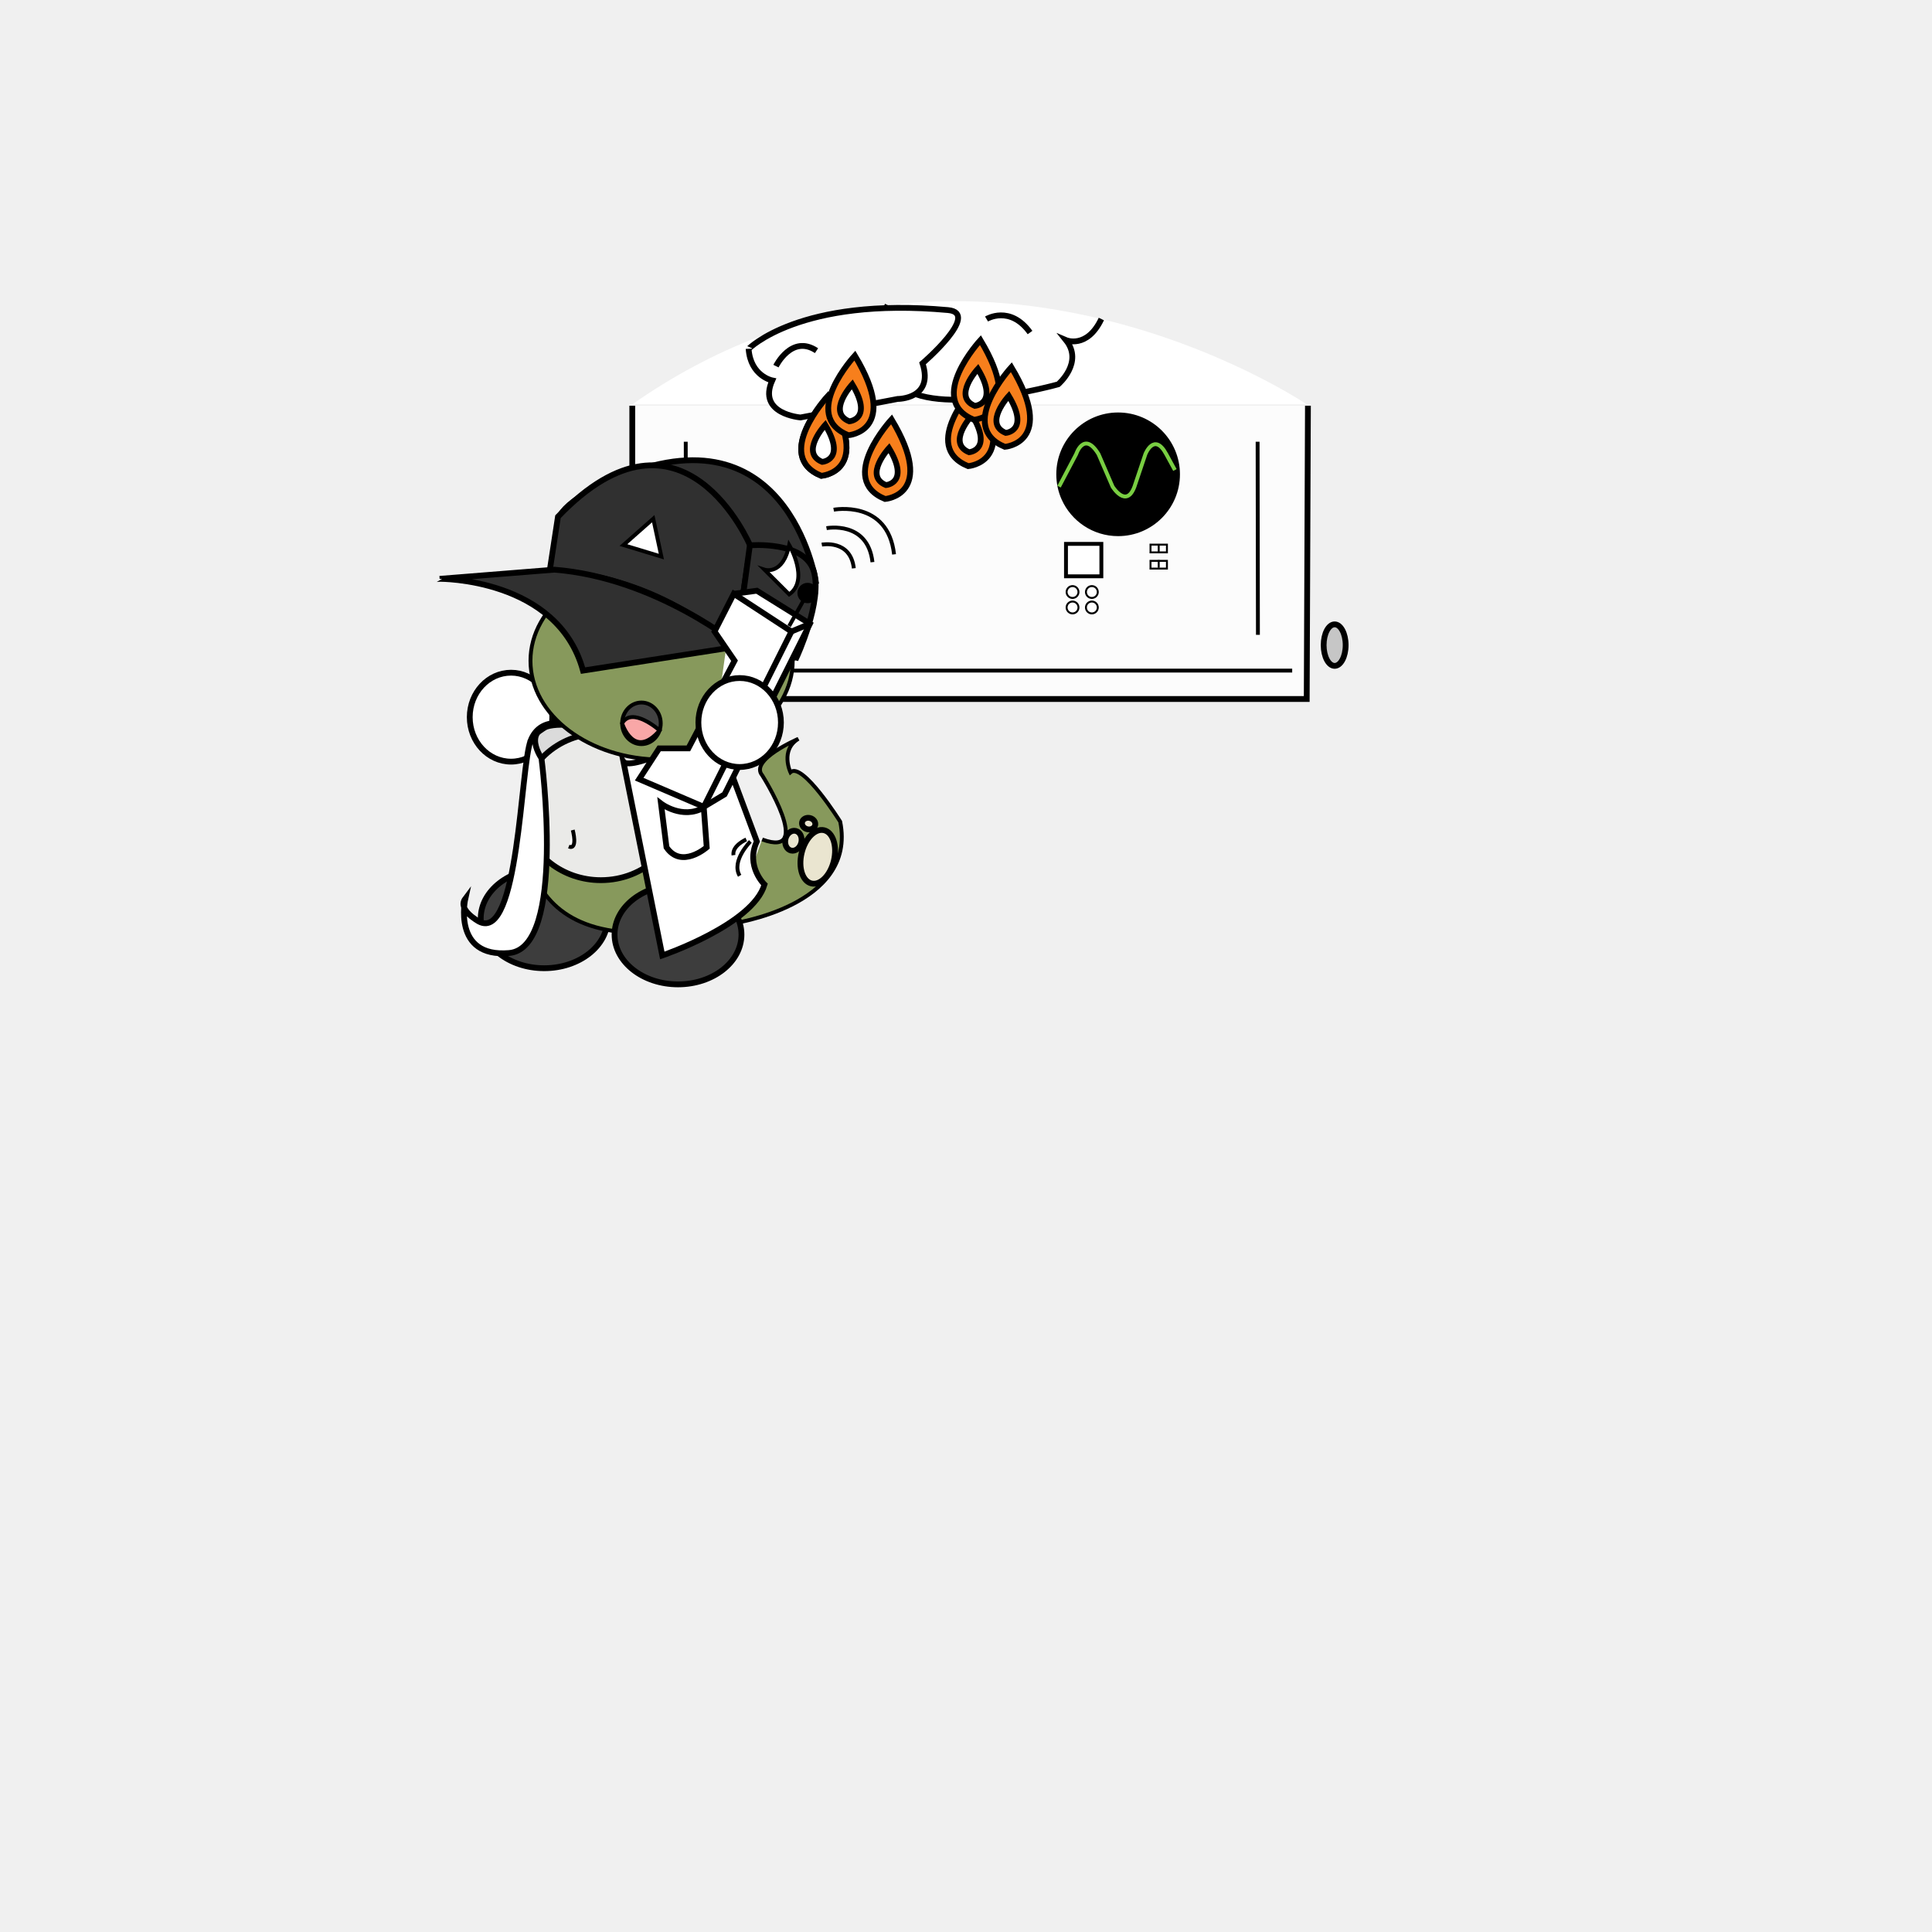
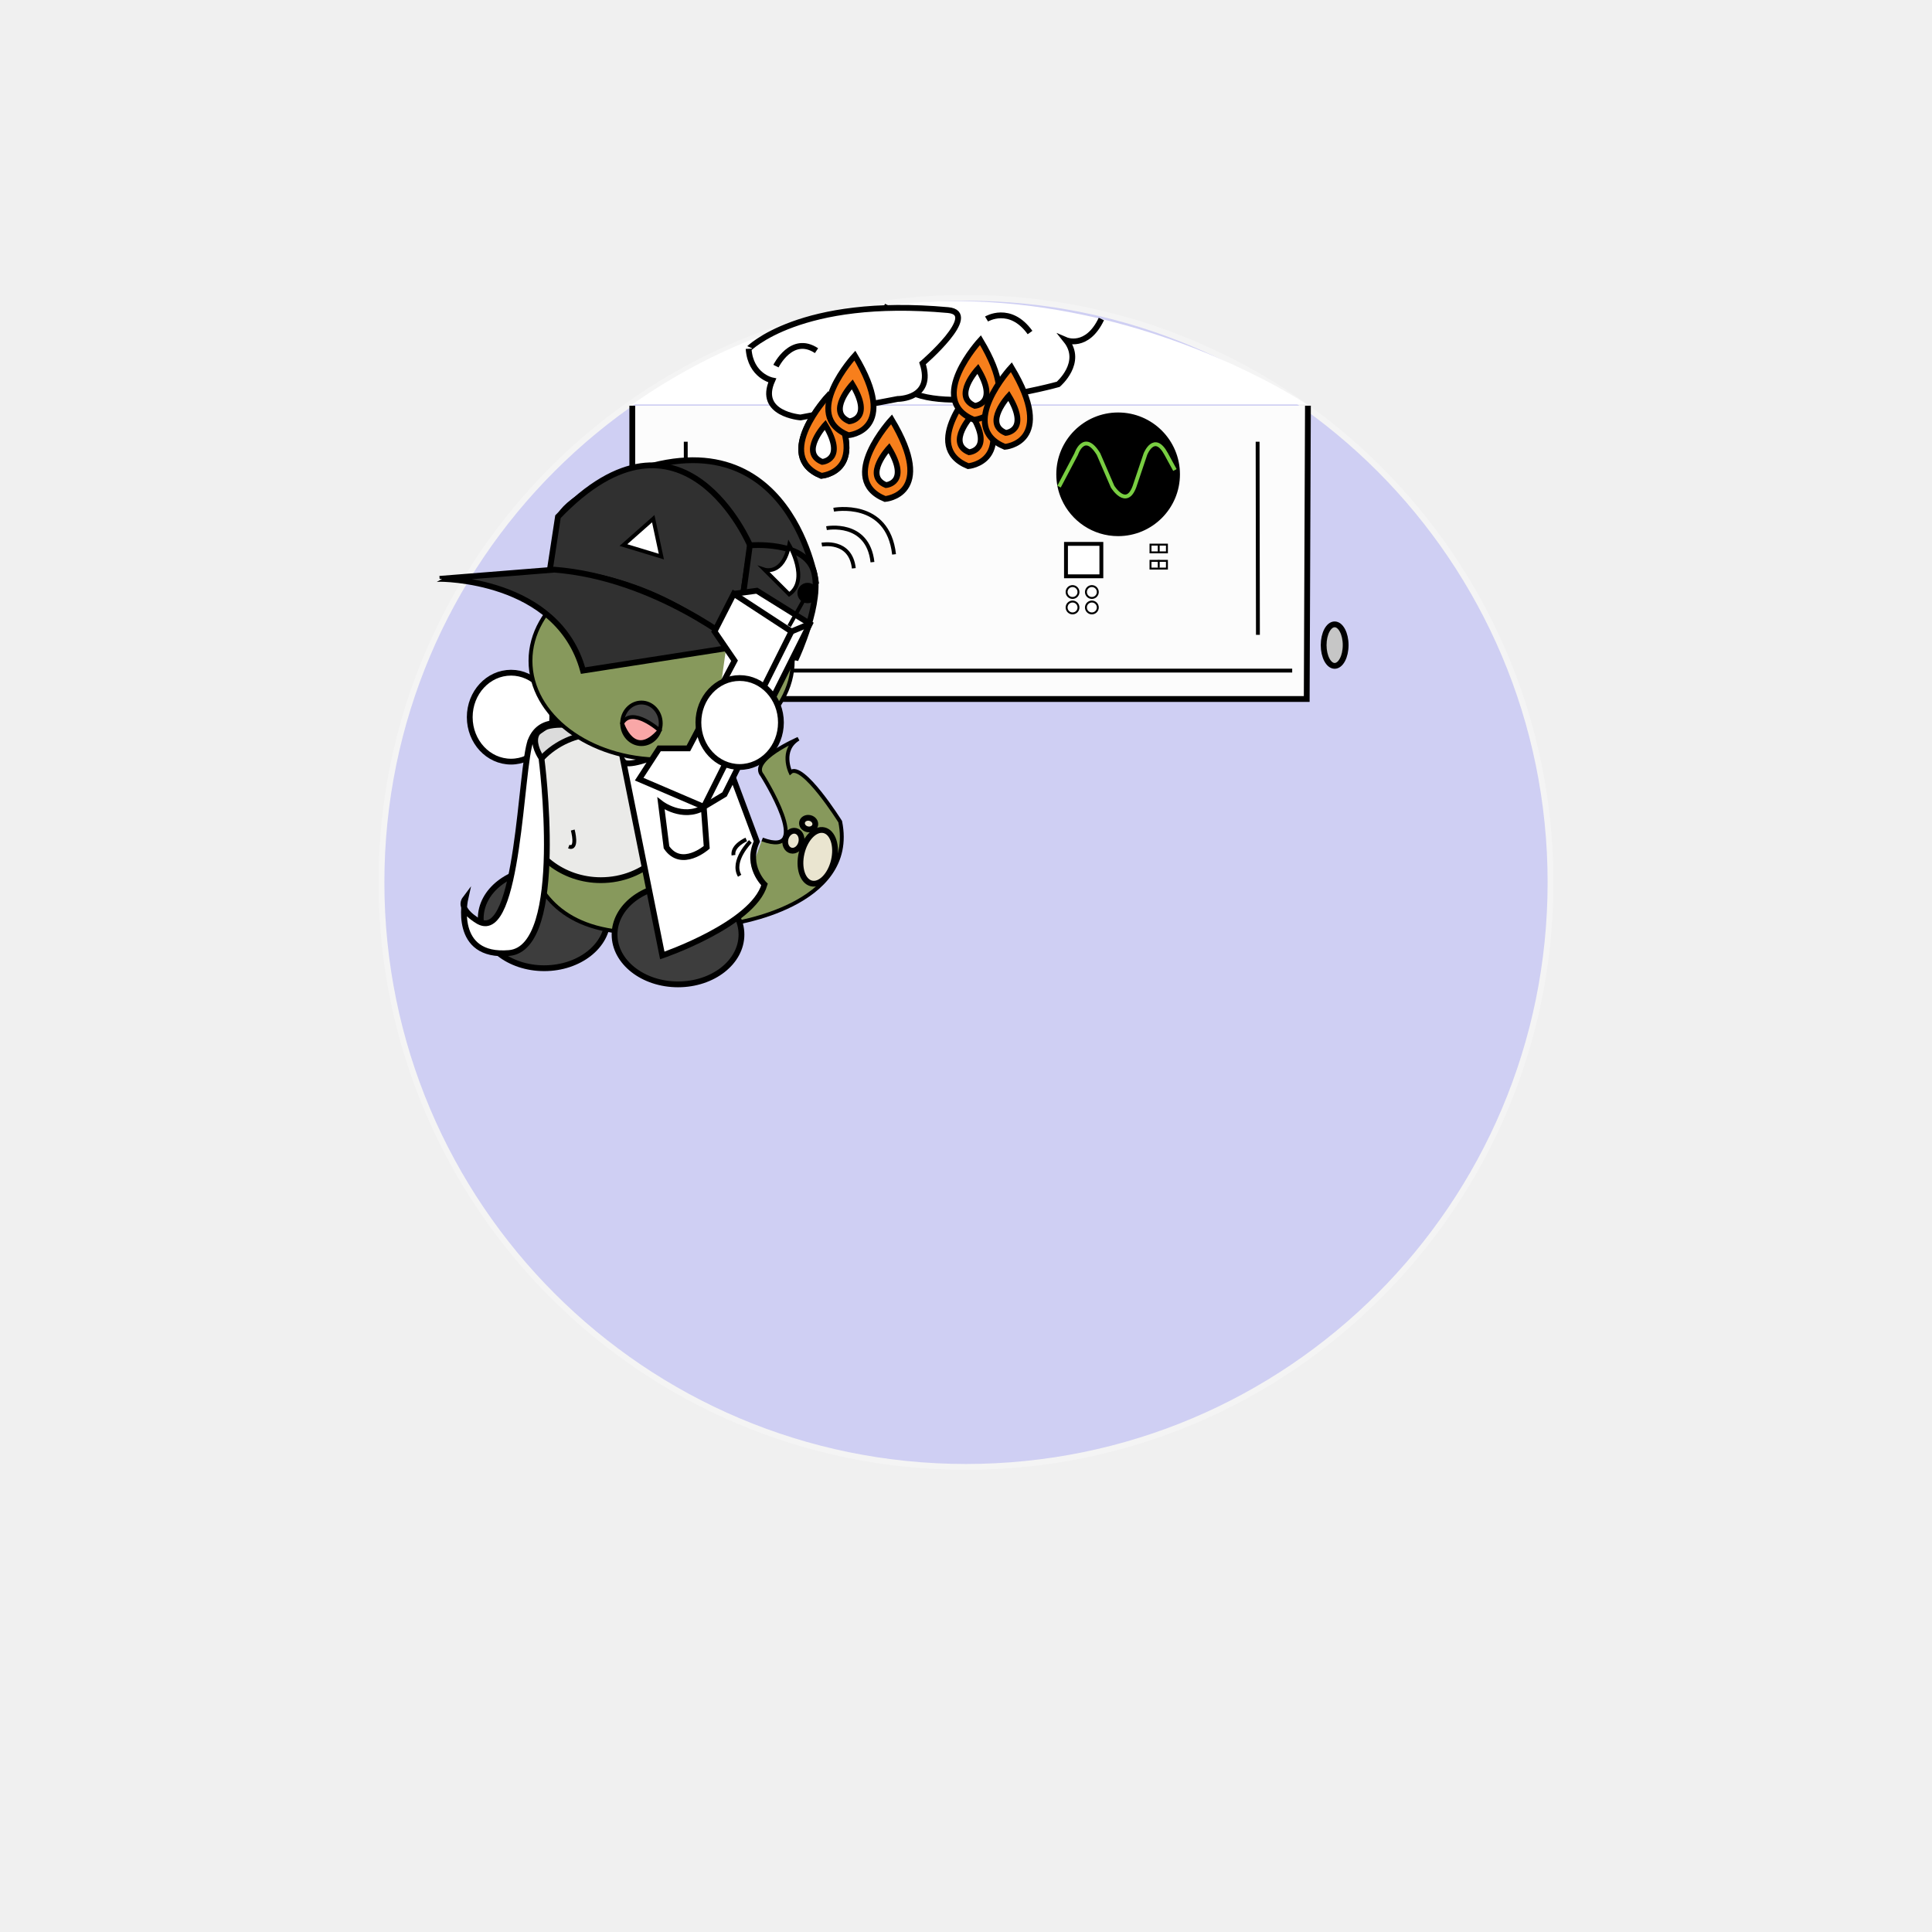
- <svg xmlns="http://www.w3.org/2000/svg" version="1.1" id="Layer_2" x="0px" y="0px" viewBox="0 0 1000 1000" style="enable-background:new 0 0 1000 1000;" xml:space="preserve">
+ <svg xmlns="http://www.w3.org/2000/svg" version="1.1" id="Layer_2" x="0px" y="0px" width="1000px" height="1000px" viewBox="0 0 1000 1000" style="enable-background:new 0 0 1000 1000;" xml:space="preserve">
  <style type="text/css">

	.st0{fill:#F9A7A7;stroke:#000000;stroke-width:2;stroke-miterlimit:10;}
	.st1{fill:#FFFFFF;stroke:#000000;stroke-miterlimit:10;}
	.st2{fill:#FFFFFF;stroke:#000000;stroke-width:2;stroke-miterlimit:10;}
	.st3{fill:none;stroke:#79CE42;stroke-width:2;stroke-miterlimit:10;}
	.st4{fill:#FCFCFC;stroke:#000000;stroke-width:3;stroke-miterlimit:10;}
	.st5{fill:#484FAA;stroke:#FFFFFF;stroke-width:5;stroke-miterlimit:10;}
	.st6{display:inline;fill:none;stroke:#000000;stroke-width:9;stroke-miterlimit:10;}
	.st7{display:inline;fill:none;stroke:#000000;stroke-miterlimit:10;}
	.st8{display:inline;fill:#7F9E3D;stroke:#000000;stroke-width:3;stroke-miterlimit:10;}
	.st9{display:none;fill:#FFFFFF;stroke:#000000;stroke-width:3;stroke-miterlimit:10;}
	.st10{display:inline;fill:none;stroke:#000000;stroke-width:4;stroke-miterlimit:10;}
	.st11{display:inline;fill:#FFFFFF;stroke:#000000;stroke-width:5;stroke-miterlimit:10;}
	.st12{fill:#3D3D3D;stroke:#000000;stroke-width:3;stroke-miterlimit:10;}
	.st13{fill:#EAE5D0;stroke:#000000;stroke-width:3;stroke-miterlimit:10;}
	.st14{display:inline;fill:#CACAEF;stroke:#000000;stroke-miterlimit:10;}
	.st15{font-family:'MyriadPro-Regular';}
	.st16{fill:#424242;stroke:#000000;stroke-width:2;stroke-miterlimit:10;}
	.st17{fill:#DBDBDB;stroke:#000000;stroke-miterlimit:10;}
	.st18{display:none;fill:#FFFFFF;stroke:#000000;stroke-width:2;stroke-miterlimit:10;}
	.st19{fill:#303030;stroke:#000000;stroke-width:3;stroke-miterlimit:10;}
	.st20{display:inline;fill:none;stroke:#000000;stroke-width:3;stroke-miterlimit:10;}
	.st21{display:none;enable-background:new    ;}
	.st22{display:inline;fill:#FFFFFF;stroke:#000000;stroke-width:4;stroke-miterlimit:10;}
	.st23{fill:none;stroke:#000000;stroke-width:3;stroke-miterlimit:10;}
	.st24{fill:#C6C6C6;stroke:#000000;stroke-miterlimit:10;}
	.st25{fill:#87995C;stroke:#000000;stroke-width:2;stroke-miterlimit:10;}
	.st26{fill:#FFFFFF;}
	.st27{display:none;fill:none;stroke:#000000;stroke-width:3;stroke-miterlimit:10;}
	.st28{fill:none;}
	.st29{display:none;fill:#C6C6C6;stroke:#000000;stroke-miterlimit:10;}
	.st30{display:inline;}
	.st31{fill:#EAEAE8;stroke:#000000;stroke-width:3;stroke-miterlimit:10;}
	.st32{display:none;opacity:0.3;stroke:#000000;stroke-miterlimit:10;enable-background:new    ;}
- 	.st33{display:inline;fill:none;stroke:#000000;stroke-width:2;stroke-miterlimit:10;}
- 	.st34{display:none;fill:#7F9E3D;stroke:#000000;stroke-width:3;stroke-miterlimit:10;}
- 	.st35{display:none;opacity:0.3;stroke:#FFFFFF;stroke-width:3;stroke-miterlimit:10;enable-background:new    ;}
+ 	.st33{opacity:0.3;fill:#8383FC;stroke:#FFFFFF;stroke-width:3;stroke-miterlimit:10;enable-background:new    ;}
+ 	.st34{display:inline;fill:none;stroke:#000000;stroke-width:2;stroke-miterlimit:10;}
+ 	.st35{display:none;fill:#7F9E3D;stroke:#000000;stroke-width:3;stroke-miterlimit:10;}
	.st36{display:inline;fill:#FFFFFF;stroke:#000000;stroke-width:3;stroke-miterlimit:10;}
	.st37{display:none;fill:#E4E4EF;stroke:#000000;stroke-width:2;stroke-miterlimit:10;}
	.st38{fill:none;stroke:#000000;stroke-width:2;stroke-miterlimit:10;}
	.st39{fill:#F77F1C;stroke:#000000;stroke-width:3;stroke-miterlimit:10;}
	.st40{fill:#C6C6C6;stroke:#000000;stroke-width:3;stroke-miterlimit:10;}
	.st41{stroke:#000000;stroke-miterlimit:10;}
	.st42{font-size:72;}
	.st43{fill:#DDDDDD;stroke:#000000;stroke-width:2;stroke-miterlimit:10;}
	.st44{fill:#FF0000;stroke:#000000;stroke-miterlimit:10;}
	.st45{display:none;}
	.st46{fill:#FFFFFF;stroke:#000000;stroke-width:3;stroke-miterlimit:10;}
	.st47{stroke:#000000;stroke-width:2;stroke-miterlimit:10;}
	.st48{display:inline;fill:#FFFFFF;stroke:#000000;stroke-width:2;stroke-miterlimit:10;}

</style>
  <circle class="st32" cx="500" cy="453.711" r="302.542" />
-   <circle class="st35" cx="500" cy="456.711" r="302.542" />
+   <circle class="st33" cx="500" cy="456.711" r="302.542" />
  <g id="Layer_x5F_1" class="st45">
    <path class="st22" d="M444.525,594.475c0,6.627-5.373,12-12,12H331.102c-6.627,0-12-5.373-12-12V348.983c0-6.627,5.373-12,12-12   h101.424c6.627,0,12,5.373,12,12L444.525,594.475L444.525,594.475z" />
    <path class="st22" d="M656.459,594.475c0,6.627-5.367,12-12,12H543.034c-6.627,0-12-5.373-12-12V348.983c0-6.627,5.373-12,12-12   h101.425c6.633,0,12,5.373,12,12V594.475z" />
    <path class="st22" d="M569.949,515.729c0,6.627-5.373,12-12,12H456.525c-6.627,0-12-5.373-12-12V270.237c0-6.627,5.373-12,12-12   h101.424c6.627,0,12,5.373,12,12V515.729z" />
    <path class="st11" d="M723.729,521.115c0,13.265-10.744,24-24,24H300.271c-13.255,0-24-10.735-24-24V318.272   c0-13.254,10.745-24,24-24h399.457c13.256,0,24,10.746,24,24L723.729,521.115L723.729,521.115z" />
    <path class="st36" d="M686.177,483.656c0,13.265-10.744,24-24,24H333.898c-13.255,0-24-10.735-24-24v-133.35   c0-13.254,10.745-24,24-24h328.272c13.256,0,24,10.746,24,24L686.177,483.656L686.177,483.656z" />
    <path id="vecmap" class="st6" d="M348.052,427.712c0,31.853,20.468,57.628,45.763,57.628" />
    <path id="vecmap_1_" class="st10" d="M584.477,549.115c0,44.976,39.42,81.355,88.135,81.355" />
    <path id="vecmap_2_" class="st10" d="M412.609,545.115c0,44.976-39.42,81.355-88.135,81.355" />
    <g class="st30">
      <line id="vecmap_3_" class="st23" x1="317.407" y1="356.645" x2="678.427" y2="356.645" />
    </g>
    <g class="st30">
      <line id="vecmap_4_" class="st23" x1="368.543" y1="365.119" x2="368.543" y2="497.322" />
    </g>
    <g class="st30">
      <line id="vecmap_5_" class="st23" x1="637.719" y1="365.119" x2="637.719" y2="497.322" />
    </g>
    <g class="st30">
      <rect id="vecmaprec" x="317.407" y="385.323" class="st46" width="355.205" height="80" />
    </g>
    <g class="st30">
      <line class="st23" x1="317.407" y1="465.323" x2="672.611" y2="465.323" />
    </g>
  </g>
  <text transform="matrix(1 0 0 1 461.9832 703.8977)" class="st21 st15 st42">3X</text>
  <path class="st1" d="M620.219,343.602" />
  <path class="st37" d="M383.594,609.325c0,0,41.716-44.212,15.288,15.771" />
-   <path class="st34" d="M464.223,276.828c0,0-78.911-29.717-127.529,42.813" />
+   <path class="st35" d="M464.223,276.828c0,0-78.911-29.717-127.529,42.813" />
  <g id="Leaf_3_1_" class="st45">
    <path class="st8" d="M470.5,276.5c0,0-98,22-99,126" />
    <path class="st8" d="M371.473,402.48c100.821-25.536,99.053-125.959,99.053-125.959" />
    <path class="st20" d="M470.5,276.5c0,0-103.908,121.786-97.993,125.829" />
    <polyline class="st14" points="391.166,395.17 400.166,380.504 400.166,391.837  " />
    <polyline class="st14" points="414.49,383.839 414.49,369.17 417.834,374.837 421.384,365.837 426.523,374.682  " />
    <polyline class="st14" points="433.984,369.807 434.638,346.091 439.851,363.159  " />
    <polyline class="st14" points="447.577,352.719 445.5,344.75 451.209,347.93  " />
    <polyline class="st14" points="455.527,340.22 449.293,317.328 459.22,332.156  " />
    <polyline class="st14" points="411.372,307.083 408.569,330.642 404.927,313.172  " />
    <polyline class="st14" points="387.261,336.962 390.177,360.507 382.459,344.416  " />
    <polyline class="st14" points="439.556,287.176 438.177,295.293 434.279,290.05  " />
  </g>
  <path class="st5" d="M197.474,456.711" />
  <g class="st45">
    <line class="st7" x1="200.201" y1="408.834" x2="334.358" y2="408.832" />
    <line class="st7" x1="200.201" y1="422.834" x2="334.358" y2="422.83" />
    <line class="st7" x1="334.358" y1="408.832" x2="334.358" y2="422.83" />
    <line class="st7" x1="334.358" y1="408.832" x2="386.62" y2="361.921" />
    <line class="st7" x1="334.358" y1="422.83" x2="386.62" y2="375.921" />
  </g>
  <path class="st18" d="M347.486,340.05c0,0,5.202,22.209,42.864,13.854" />
  <g id="Layer_3">
    <path class="st2" d="M347.486,379.678" />
  </g>
  <path class="st27" d="M729.121,287.91c0,0,11.345,19.923,5.695,24.59c0,0-1.649,17.334,12.351,16.667l36.667,0.019v-17.352  c0,0-28.289-3.333-30.145,0.667c0,0-3.855-2.619-6.522,3.69" />
  <path class="st27" d="M754.41,308.548c0,0,3.389-21.381-19.594-31.381" />
  <g>
    <polyline class="st4" points="327.269,209.998 327.269,361.806 676.358,361.806 676.984,209.998  " />
    <path class="st26" d="M327.269,209.296h349.089C676.358,209.296,499.038,89.091,327.269,209.296z" />
    <path class="st47" d="M609.737,245.5c0,17.121-13.88,31-31,31c-12.669,0-23.563-7.6-28.372-18.49   c-1.689-3.826-2.628-8.059-2.628-12.51c0-17.121,13.88-31,31-31S609.737,228.379,609.737,245.5z" />
    <path class="st3" d="M548.158,251.875l8.882-16.853c0,0,4.006-12.257,11.543,0l7.282,16.853c0,0,7.093,11.491,11.334,0   l5.673-16.853c0,0,4.561-11.491,10.757,0l4.504,8.256" />
    <rect x="551.753" y="281.509" class="st2" width="18.311" height="16.787" />
    <line class="st29" x1="676.358" y1="361.806" x2="718.988" y2="327.5" />
    <path class="st24" d="M718.988,209.998" />
    <circle class="st1" cx="555.147" cy="306.428" r="3.072" />
    <circle class="st1" cx="565.147" cy="306.428" r="3.072" />
    <circle class="st1" cx="555.147" cy="314.428" r="3.072" />
    <circle class="st1" cx="565.147" cy="314.428" r="3.072" />
    <rect x="595.5" y="281.902" class="st1" width="8.5" height="4" />
    <rect x="595.5" y="290.296" class="st1" width="8.5" height="4" />
    <line class="st24" x1="599.75" y1="281.902" x2="599.75" y2="285.902" />
    <line class="st24" x1="599.75" y1="289.902" x2="599.75" y2="293.902" />
    <line class="st38" x1="334.167" y1="347.101" x2="668.834" y2="347.101" />
    <line class="st38" x1="355.099" y1="328.594" x2="354.94" y2="228.641" />
    <ellipse class="st40" cx="690.816" cy="333.91" rx="5.695" ry="10.743" />
    <path class="st28" d="M538.506,217.167c0-6.627,5.373-12,12-12H608.5c6.627,0,12,5.373,12,12v99.408c0,6.627-5.373,12-12,12   h-57.994c-6.627,0-12-5.373-12-12V217.167z" />
    <line class="st38" x1="651.099" y1="328.594" x2="650.94" y2="228.641" />
  </g>
  <g id="Layer_1_3_" class="st45">
    <g>
      <path class="st30" d="M436.168,300.178h3.62v51.345h-3.62V300.178z" />
    </g>
    <path class="st48" d="M558.369,609.679c0,0,107.626-63.632,92.52-113.151" />
    <rect x="376.743" y="270.432" class="st46" width="452.382" height="347.419" />
    <div class="typewriter">
      <text transform="matrix(1 0 0 1 264.0769 578.5002)" font-family="'Montserrat-Regular'" font-size="72" startOffset="0">
			www.???.com</text>
    </div>
    <ellipse class="st1" cx="676.052" cy="225.303" rx="49.854" ry="44.796" />
    <g id="Layer_4_2_" class="st30">
      <ellipse class="st2" cx="724.358" cy="439.832" rx="29.331" ry="31.608" />
    </g>
    <path class="st1" d="M638.741,257.524c0,0,23.188,27.596,16.606-2.775C655.347,254.746,653.01,251.95,638.741,257.524z" />
    <path class="st44" d="M709.677,197.876c4.834,0,8.752,9.38,8.752,20.952c0,11.568-3.918,20.948-8.752,20.948   c-4.829,0-8.747-9.38-8.747-20.948C700.928,207.256,704.846,197.876,709.677,197.876z" />
    <polygon class="st2" points="626.843,256.703 615.824,270.286 630.91,281.068 637.966,276.028 635.356,260.42  " />
    <path class="st1" d="M624.089,284.729c0,0-5.978,3.813,0,14.478c5.975,10.667,31.938,0,31.938,0l9.849-19.811l8.32,19.811   l9.063-0.764l-9.063-31.233c0,0-6.684-10.667-18.169,0c-11.485,10.666-20.626,15.999-20.626,15.999L624.089,284.729z" />
    <path class="st48" d="M536.172,475.515c0,0-126.666,141.386-41.34,185.573c85.329,44.188,127.854,38.854,143.158,31.235   c15.312-7.616,83.037-53.948,38.164-115.806c0,0,1.525,29.715-13.713,40.381c-15.237,10.665-50.594,59.59-108.946-13.063   c0,0-16.336-0.646-26.833-12.074" />
    <path class="st1" d="M624.089,271.778l-5.224,26.665c0,0,23.006-7.221,23.577-19.989" />
    <path class="st48" d="M601.908,505.953c28.137,0,50.944,21.268,50.944,47.495c0,26.229-22.812,47.491-50.944,47.491   c-28.137,0-50.944-21.265-50.944-47.491C550.964,527.221,573.771,505.953,601.908,505.953z" />
    <g class="st30">
      <path class="st43" d="M469.453,380.906c0,0,25.151-160.597,184.078-85.71C812.456,370.079,469.453,380.906,469.453,380.906z" />
      <path class="st2" d="M719.476,451.155c0,47.834-51.467,86.613-114.961,86.613c-63.49,0-114.962-38.778-114.962-86.613    s51.473-86.607,114.962-86.607C668.01,364.543,719.476,403.32,719.476,451.155z" />
      <path class="st43" d="M540.285,439.834l-13.623-89.25c0,0,58.975-140.431,168.711-25.754l7.31,47.889    c0,0-81.328-2.413-156.65,62.056C544.109,436.417,542.193,438.102,540.285,439.834z" />
      <path class="st43" d="M673.395,459.756l-137.227-21.375c0,0,73.577-60.235,162.396-67.113l100.559,8.04    C799.123,379.307,695.613,378.402,673.395,459.756z" />
      <path class="st43" d="M527.135,349.929c0,0-47.587-4.173-55.895,22.222c-8.305,26.396,15.047,76.297,15.047,76.297l52.744-11.014    L527.135,349.929z" />
      <polygon class="st47" points="611.828,326.575 604.705,359.806 637.99,349.689   " />
      <path class="st2" d="M492.639,349.615c0,0-18.044,30.678,0,43.308l21.649-21.653C514.291,371.267,498.052,376.68,492.639,349.615z    " />
    </g>
    <path class="st2" d="M560.222,537.768c0,0,57.959,31.415,57.995-7.197" />
    <path class="st2" d="M563.384,561.01c0,0,40.321,18.193,54.836-7.907" />
    <path class="st2" d="M575.101,579.42c0,0,42.354,12.774,53.334-14.998" />
    <ellipse class="st48" cx="591.147" cy="507.304" rx="19.916" ry="21.461" />
    <path class="st48" d="M572.411,514.603c0,0,28.344-25.265,38.652-7.298" />
    <ellipse class="st48" cx="731.771" cy="528.744" rx="39.822" ry="53.229" />
    <ellipse class="st48" cx="650.885" cy="561.01" rx="39.823" ry="53.23" />
    <path class="st1" d="M658.844,290.823c0,0-8.591,9.146-25.353,0c0,0-4.036,3.472-10.61-5.883l1.208-13.162" />
    <polygon class="st46" points="376.743,270.432 560.471,168.266 914.97,168.266 829.125,270.432  " />
    <polygon class="st46" points="829.125,617.848 829.125,270.432 914.97,168.266 914.97,463.365  " />
    <ellipse class="st48" cx="658.351" cy="563.353" rx="26.236" ry="40.482" />
    <ellipse class="st48" cx="742.151" cy="530.57" rx="22.672" ry="40.481" />
-     <line class="st33" x1="634.368" y1="546.943" x2="671.988" y2="528.765" />
-     <line class="st33" x1="633.155" y1="574.903" x2="680.822" y2="547.495" />
-     <line class="st33" x1="643.191" y1="596.381" x2="682.345" y2="571.051" />
-     <line class="st33" x1="724.973" y1="561.071" x2="766.345" y2="538.188" />
-     <line class="st33" x1="721.31" y1="514.603" x2="754.41" y2="496.528" />
+     <line class="st34" x1="634.368" y1="546.943" x2="671.988" y2="528.765" />
+     <line class="st34" x1="633.155" y1="574.903" x2="680.822" y2="547.495" />
+     <line class="st34" x1="643.191" y1="596.381" x2="682.345" y2="571.051" />
+     <line class="st34" x1="724.973" y1="561.071" x2="766.345" y2="538.188" />
+     <line class="st34" x1="721.31" y1="514.603" x2="754.41" y2="496.528" />
    <path class="st36" d="M762.988,514.603" />
    <path class="st36" d="M721.31,542.009" />
    <path class="st36" d="M751.65,538.854" />
    <path class="st36" d="M724.984,457.857" />
-     <line class="st33" x1="720.054" y1="538.477" x2="761.429" y2="515.597" />
+     <line class="st34" x1="720.054" y1="538.477" x2="761.429" y2="515.597" />
    <path class="st48" d="M486.969,581.884c9.677,0,17.521,12.945,17.521,28.922c0,15.97-7.846,28.922-17.521,28.922   c-9.682,0-17.523-12.952-17.523-28.922C469.443,594.829,477.288,581.884,486.969,581.884z" />
    <ellipse class="st48" cx="515.99" cy="621.472" rx="8.557" ry="10.667" />
    <ellipse class="st48" cx="504.49" cy="642.805" rx="7.104" ry="6.095" />
    <path class="st48" d="M478.289,566.154c0,0-18.184-36.244,17.317-21.855L478.289,566.154z" />
    <path class="st48" d="M497.911,535.49c0,0-18.181-36.242,17.317-21.855L497.911,535.49z" />
    <polygon class="st2" points="331.031,135.404 425.505,112.547 445.311,307.585  " />
    <polygon class="st2" points="602.416,31.989 704.26,59.915 564.478,307.585  " />
    <polygon class="st2" points="768.13,141.807 832.219,193.551 710.97,307.585  " />
    <path class="st2" d="M453.454,314.943c8.835,0,15.999,5.893,15.999,13.16c0,7.269-7.162,13.157-15.999,13.157   s-15.999-5.891-15.999-13.157C437.455,320.833,444.617,314.943,453.454,314.943z" />
    <path class="st2" d="M558.369,314.943c8.835,0,15.999,5.893,15.999,13.16c0,7.269-7.163,13.157-15.999,13.157   c-8.837,0-16-5.891-16-13.157C542.369,320.833,549.532,314.943,558.369,314.943z" />
    <ellipse class="st2" cx="700.394" cy="325.815" rx="16" ry="13.158" />
    <g id="Layer_2_1_" class="st30">
      <ellipse class="st2" cx="487.347" cy="496.526" rx="29.332" ry="31.609" />
      <ellipse class="st18" cx="724.984" cy="448.448" rx="29.333" ry="31.608" />
      <path class="st2" d="M481.118,475.515h12.142H481.118z" />
      <g>
        <path class="st2" d="M432.358,475.515" />
      </g>
    </g>
  </g>
  <g>
    <path class="st25" d="M378.399,478.115c0,0,65.396-8.932,56.488-52.827c0,0-19.544-31.157-25.77-25.583   c0,0-5.43-11.502,4.124-17.296c0,0-25.515,10.927-18.729,18.888c0,0,27.45,43.326,0,33.209" />
    <ellipse class="st12" cx="281.672" cy="475.373" rx="32.843" ry="25.772" />
    <path class="st25" d="M361.483,418.018l12.346,58.905c-117.435,29.046-101.114-58.905-101.114-58.905" />
    <ellipse class="st46" cx="264.505" cy="371.205" rx="21.365" ry="23.019" />
    <g id="Layer_3_1_">
      <polygon class="st17" points="273.641,383.421 291.109,417.378 319.844,373.954 296.962,367.476   " />
    </g>
    <path class="st31" d="M311.009,379.553c22.516,0,40.772,17.02,40.772,38.013c0,20.988-18.256,38.007-40.772,38.007   c-19.703,0-36.143-13.027-39.946-30.346c-0.543-2.475-0.826-5.038-0.826-7.661C270.237,396.573,288.49,379.553,311.009,379.553z" />
    <ellipse class="st12" cx="350.94" cy="483.734" rx="32.843" ry="25.772" />
    <path class="st46" d="M280.258,392.414c0,0-13.759-19.538,15.132-17.061c0,0-15.363-5.593-20.707,7.915   c-5.344,13.51-6.059,104.479-26.738,93.751c0,0-11.405-6.173-7.109-11.852c0,0-6.917,30.683,22.712,28.113   C293.18,490.71,280.258,392.414,280.258,392.414z" />
    <path class="st46" d="M322.681,394.218l20.118,100.332c0,0,46.917-16.021,52.907-36.722c0,0-9.93-9.525-3.96-22.278l-21.497-57.63   C370.246,377.917,326.467,399.878,322.681,394.218z" />
    <path class="st19" d="M313.505,249.951c93.826-44.21,108.673,50.6,108.673,50.6S219.681,294.16,313.505,249.951z" />
    <path class="st25" d="M342.444,290.893c37.48,0,67.868,22.89,67.868,51.131c0,28.239-30.386,51.131-67.868,51.131   c-37.487,0-67.869-22.895-67.869-51.131C274.573,313.783,304.956,290.891,342.444,290.893z" />
    <path class="st19" d="M376.97,332.353c-44.467-38.061-92.482-36.635-92.482-36.635l4.315-28.271   c64.786-67.702,99.598,15.201,99.598,15.201l-8.04,52.69C379.234,334.318,378.103,333.323,376.97,332.353z" />
    <path class="st19" d="M227.553,299.608l59.366-4.747c52.434,4.059,95.872,39.621,95.872,39.621l-81.014,12.619   C288.66,299.073,227.553,299.607,227.553,299.608z" />
    <path class="st19" d="M381.102,333.924l31.136,6.501c0,0,13.785-29.46,8.883-45.043c-4.903-15.583-32.996-13.117-32.996-13.117   L381.102,333.924z" />
    <polygon class="st2" points="322.681,282.122 342.33,288.094 338.125,268.477  " />
    <path class="st2" d="M395.706,294.862l12.783,12.783c10.652-7.457,0-25.566,0-25.566   C405.293,298.056,395.706,294.862,395.706,294.862z" />
    <g id="PHONE">
      <polyline class="st46" points="364.275,417.619 375.026,411.171 419.214,322.871 391.746,305.753 379.803,307.349   " />
      <polygon class="st46" points="369.85,326.855 380.199,341.983 356.302,387.365 341.187,387.365 330.836,403.288 364.275,417.619     409.657,326.855 379.803,307.349   " />
      <line class="st23" x1="409.657" y1="326.855" x2="419.214" y2="322.871" />
      <line class="st38" x1="408.463" y1="324.065" x2="418.02" y2="306.948" />
      <circle class="st41" cx="418.02" cy="306.948" r="4.777" />
      <g id="Layer_2_2_">
        <ellipse class="st46" cx="382.847" cy="373.973" rx="21.36" ry="23.019" />
        <path class="st9" d="M372.916,361.141h7.403H372.916z" />
        <g>
          <path class="st46" d="M342.798,358.671" />
        </g>
      </g>
    </g>
    <path class="st46" d="M342.126,415.908c0,0,11.004,8.481,22.149,2.111l1.519,20.556c0,0-13.032,11.4-20.809,0L342.126,415.908z" />
    <path class="st2" d="M388.402,435.547c0,0-10.077,10.042-5.556,17.752" />
    <path class="st2" d="M386.265,434.505c0,0-7.375,3.155-6.618,8.138" />
    <path class="st13" d="M420.005,457.272c-4.607-1.092-6.886-8.143-5.085-15.752c1.801-7.607,6.999-12.891,11.607-11.8   c4.61,1.092,6.888,8.146,5.087,15.75C429.811,453.08,424.615,458.361,420.005,457.272z" />
    <ellipse transform="matrix(0.2303 -0.9731 0.9731 0.2303 -107.3676 734.5656)" class="st13" cx="410.663" cy="435.154" rx="5.221" ry="4.189" />
    <ellipse transform="matrix(0.2305 -0.9731 0.9731 0.2305 -92.7518 735.3153)" class="st13" cx="418.528" cy="426.3" rx="2.983" ry="3.476" />
    <path class="st2" d="M296.457,429.629c0,0,2.804,10.396-2.061,8.556" />
    <ellipse class="st16" cx="332.008" cy="374.391" rx="9.988" ry="10.762" />
    <path class="st0" d="M322.02,374.391c5.17-9.01,19.383,3.66,19.383,3.66C327.973,393.606,322.02,374.391,322.02,374.391z" />
    <path class="st38" d="M425.365,281.897c0,0,14.876-2.836,16.571,12.253" />
    <path class="st38" d="M427.795,273.374c0,0,21.357-4.073,23.792,17.59" />
    <path class="st38" d="M431.504,263.827c0,0,28.063-5.349,31.263,23.114" />
  </g>
  <g id="Layer_3_2_">
    <g>
      <path class="st46" d="M570.063,165.12c-7.437,15.62-18.311,10.931-18.311,10.931c9.253,11.551-4.016,22.865-4.016,22.865    s-64.136,17.966-82.444,0s-5.871-40.989-5.871-40.989" />
      <path class="st46" d="M490.7,160.5c17.088,1.562-13.2,27.551-13.2,27.551c6,18.551-12.869,18.445-12.869,18.445l-50.277,9.58    c0,0-22.426-1.744-14.64-19.16c0,0-11.245-2.249-12.229-16.333C387.484,180.584,413.872,153.48,490.7,160.5z" />
      <path class="st39" d="M504.465,200.052c0,0-28.594,30.927-3.355,41.225C501.109,241.276,528.054,239.256,504.465,200.052z" />
      <path class="st46" d="M503.133,214.916c0,0-13.29,14.374-1.561,19.16C501.572,234.076,514.095,233.137,503.133,214.916z" />
    </g>
    <g>
      <path class="st39" d="M507.465,176.052c0,0-28.594,30.927-3.355,41.225C504.109,217.276,531.054,215.256,507.465,176.052z" />
      <path class="st46" d="M506.133,190.916c0,0-13.29,14.374-1.561,19.16C504.572,210.076,517.095,209.137,506.133,190.916z" />
    </g>
    <g>
      <path class="st39" d="M523.465,190.052c0,0-28.594,30.927-3.355,41.225C520.109,231.276,547.054,229.256,523.465,190.052z" />
      <path class="st46" d="M522.133,204.916c0,0-13.289,14.374-1.561,19.16C520.572,224.076,533.095,223.137,522.133,204.916z" />
    </g>
    <g>
      <path class="st39" d="M428.465,205.052c0,0-28.594,30.927-3.356,41.225C425.109,246.276,452.054,244.256,428.465,205.052z" />
      <path class="st46" d="M427.133,219.916c0,0-13.29,14.374-1.56,19.16C425.573,239.076,438.095,238.137,427.133,219.916z" />
    </g>
    <g>
      <path class="st39" d="M461.465,217.052c0,0-28.594,30.927-3.356,41.225C458.109,258.276,485.054,256.256,461.465,217.052z" />
      <path class="st46" d="M460.133,231.916c0,0-13.29,14.374-1.56,19.16C458.573,251.076,471.095,250.137,460.133,231.916z" />
    </g>
    <g>
      <path class="st39" d="M428.465,205.052c0,0-28.594,30.927-3.356,41.225C425.109,246.276,452.054,244.256,428.465,205.052z" />
      <path class="st46" d="M427.133,219.916c0,0-13.29,14.374-1.56,19.16C425.573,239.076,438.095,238.137,427.133,219.916z" />
    </g>
    <g>
      <path class="st39" d="M442.465,184.052c0,0-28.594,30.927-3.356,41.225C439.109,225.276,466.054,223.256,442.465,184.052z" />
      <path class="st46" d="M441.133,198.916c0,0-13.29,14.374-1.56,19.16C439.573,218.076,452.095,217.137,441.133,198.916z" />
    </g>
    <path class="st23" d="M387.484,155.871" />
    <path class="st23" d="M414.7,217.276" />
  </g>
  <path class="st23" d="M510.631,165.12c0,0,12.158-7.38,22.514,7" />
  <path class="st23" d="M401.636,189.505c0,0,8.125-16.551,20.994-8" />
</svg>
